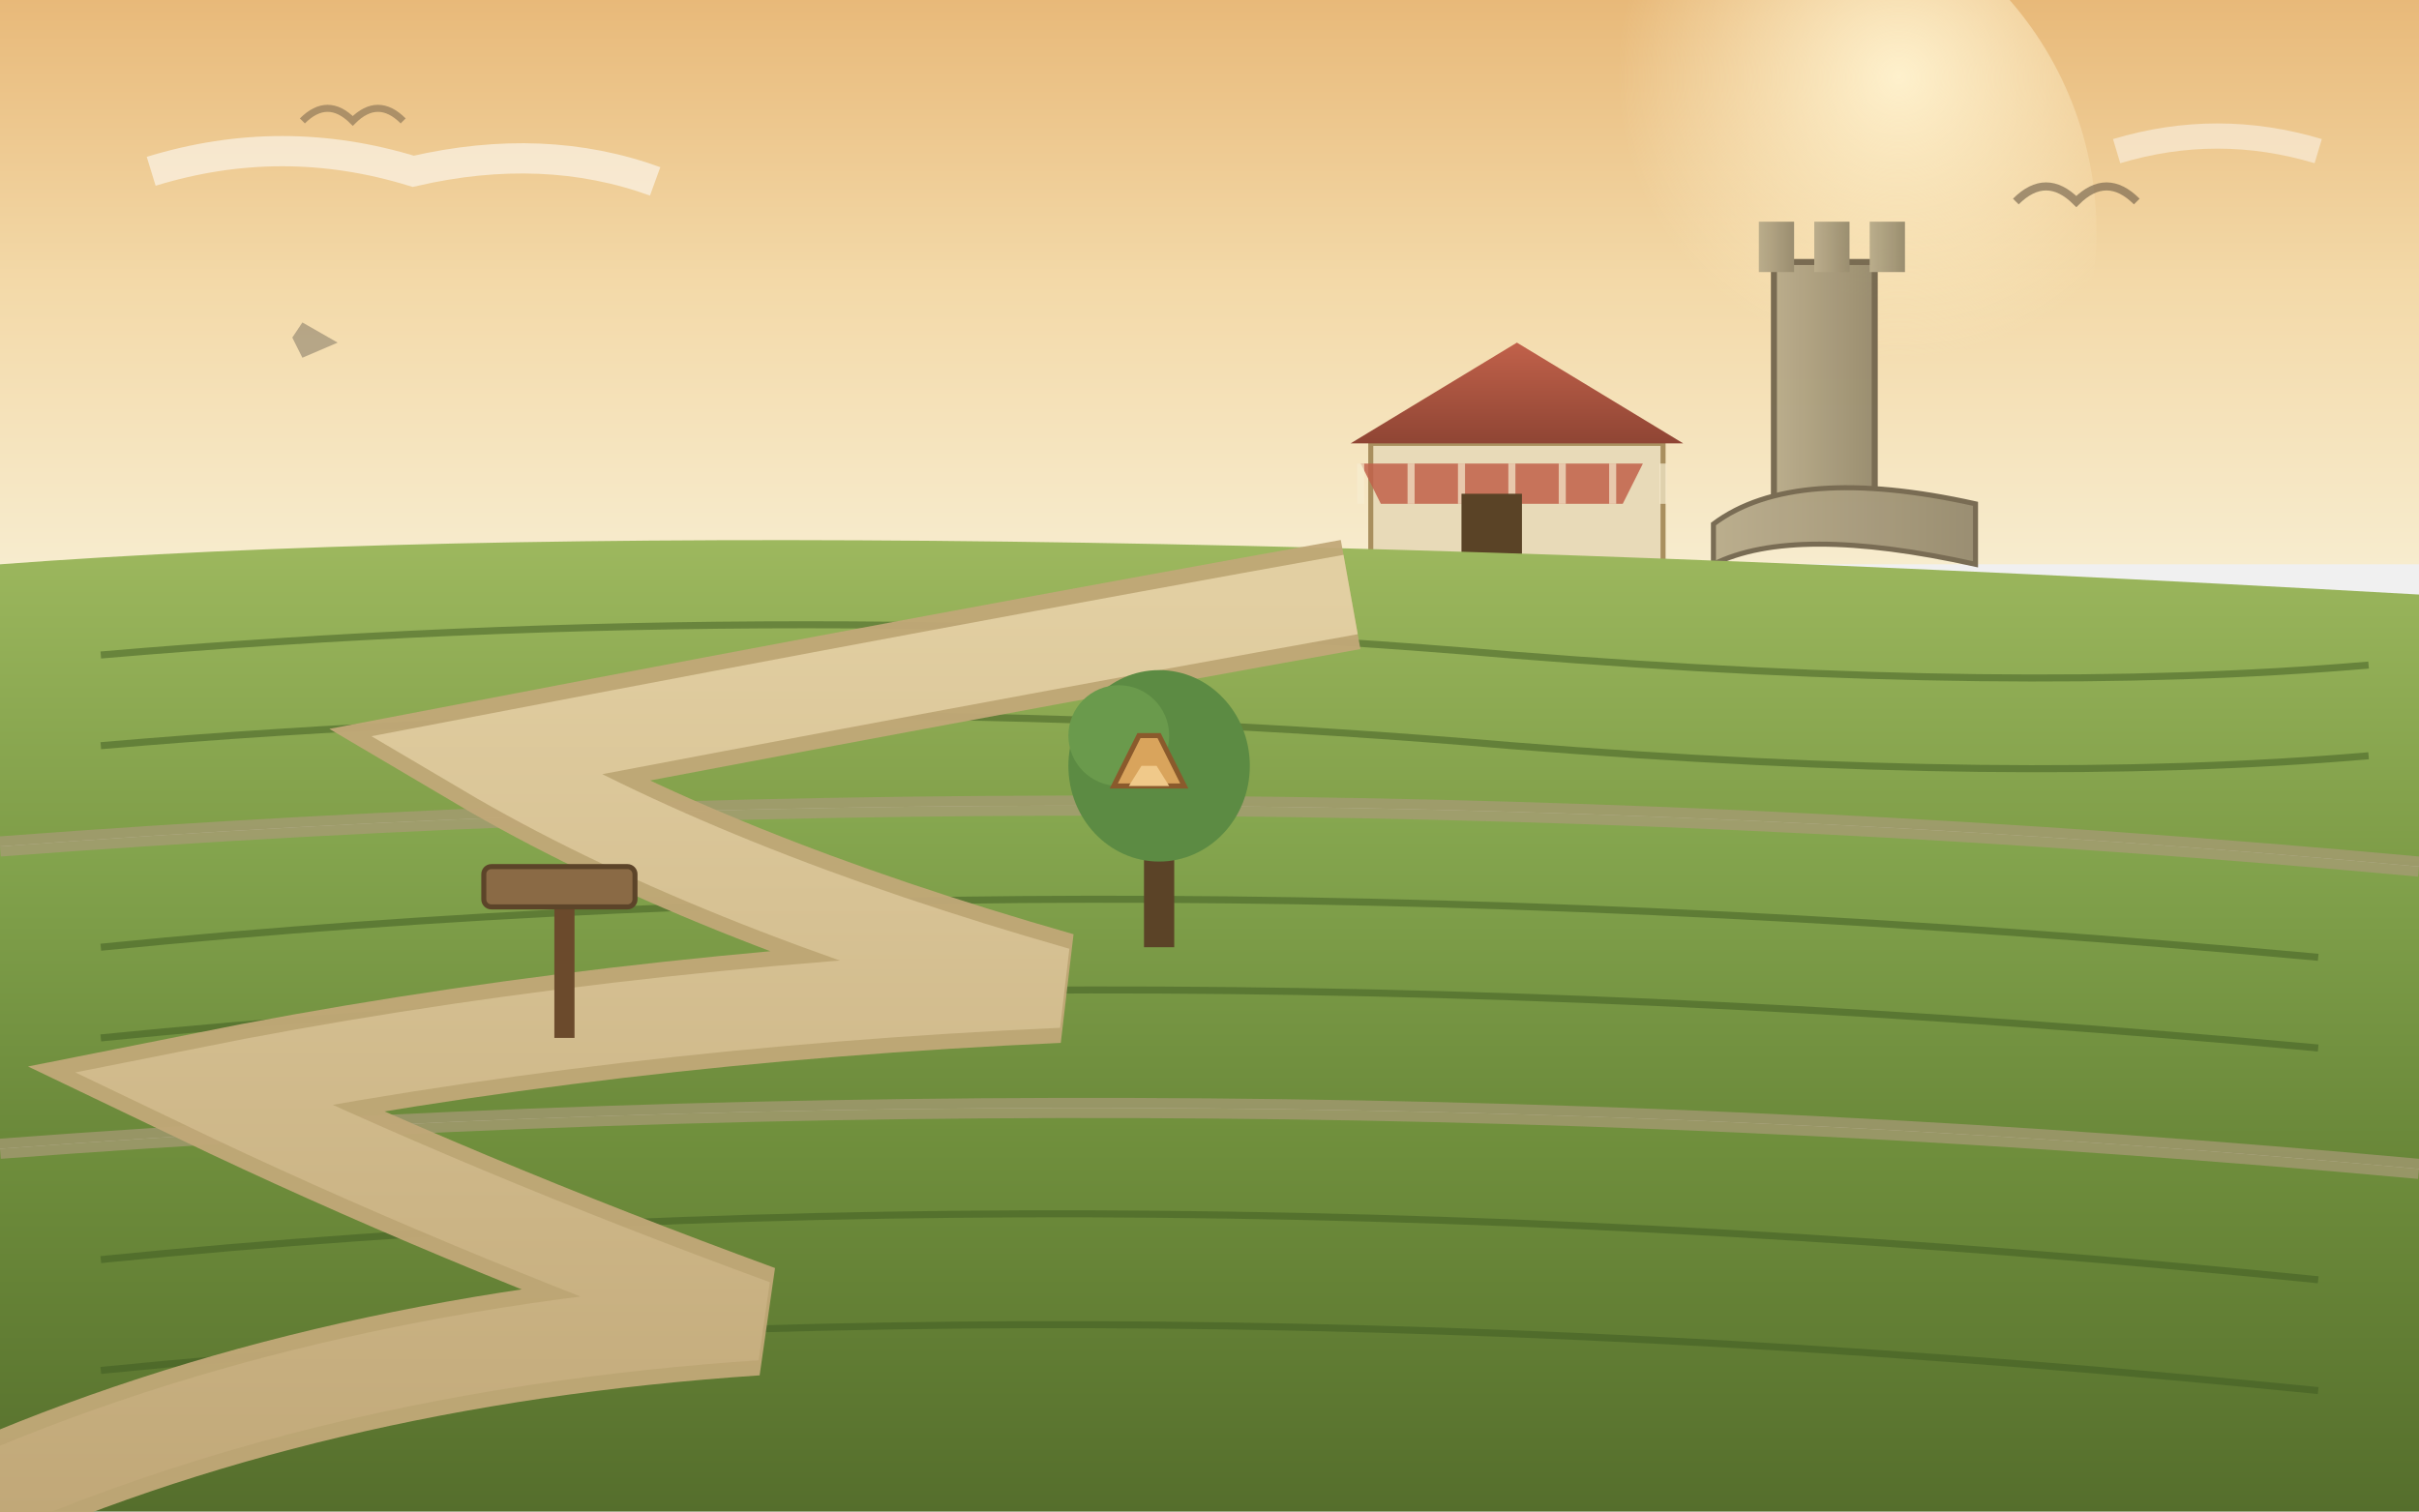
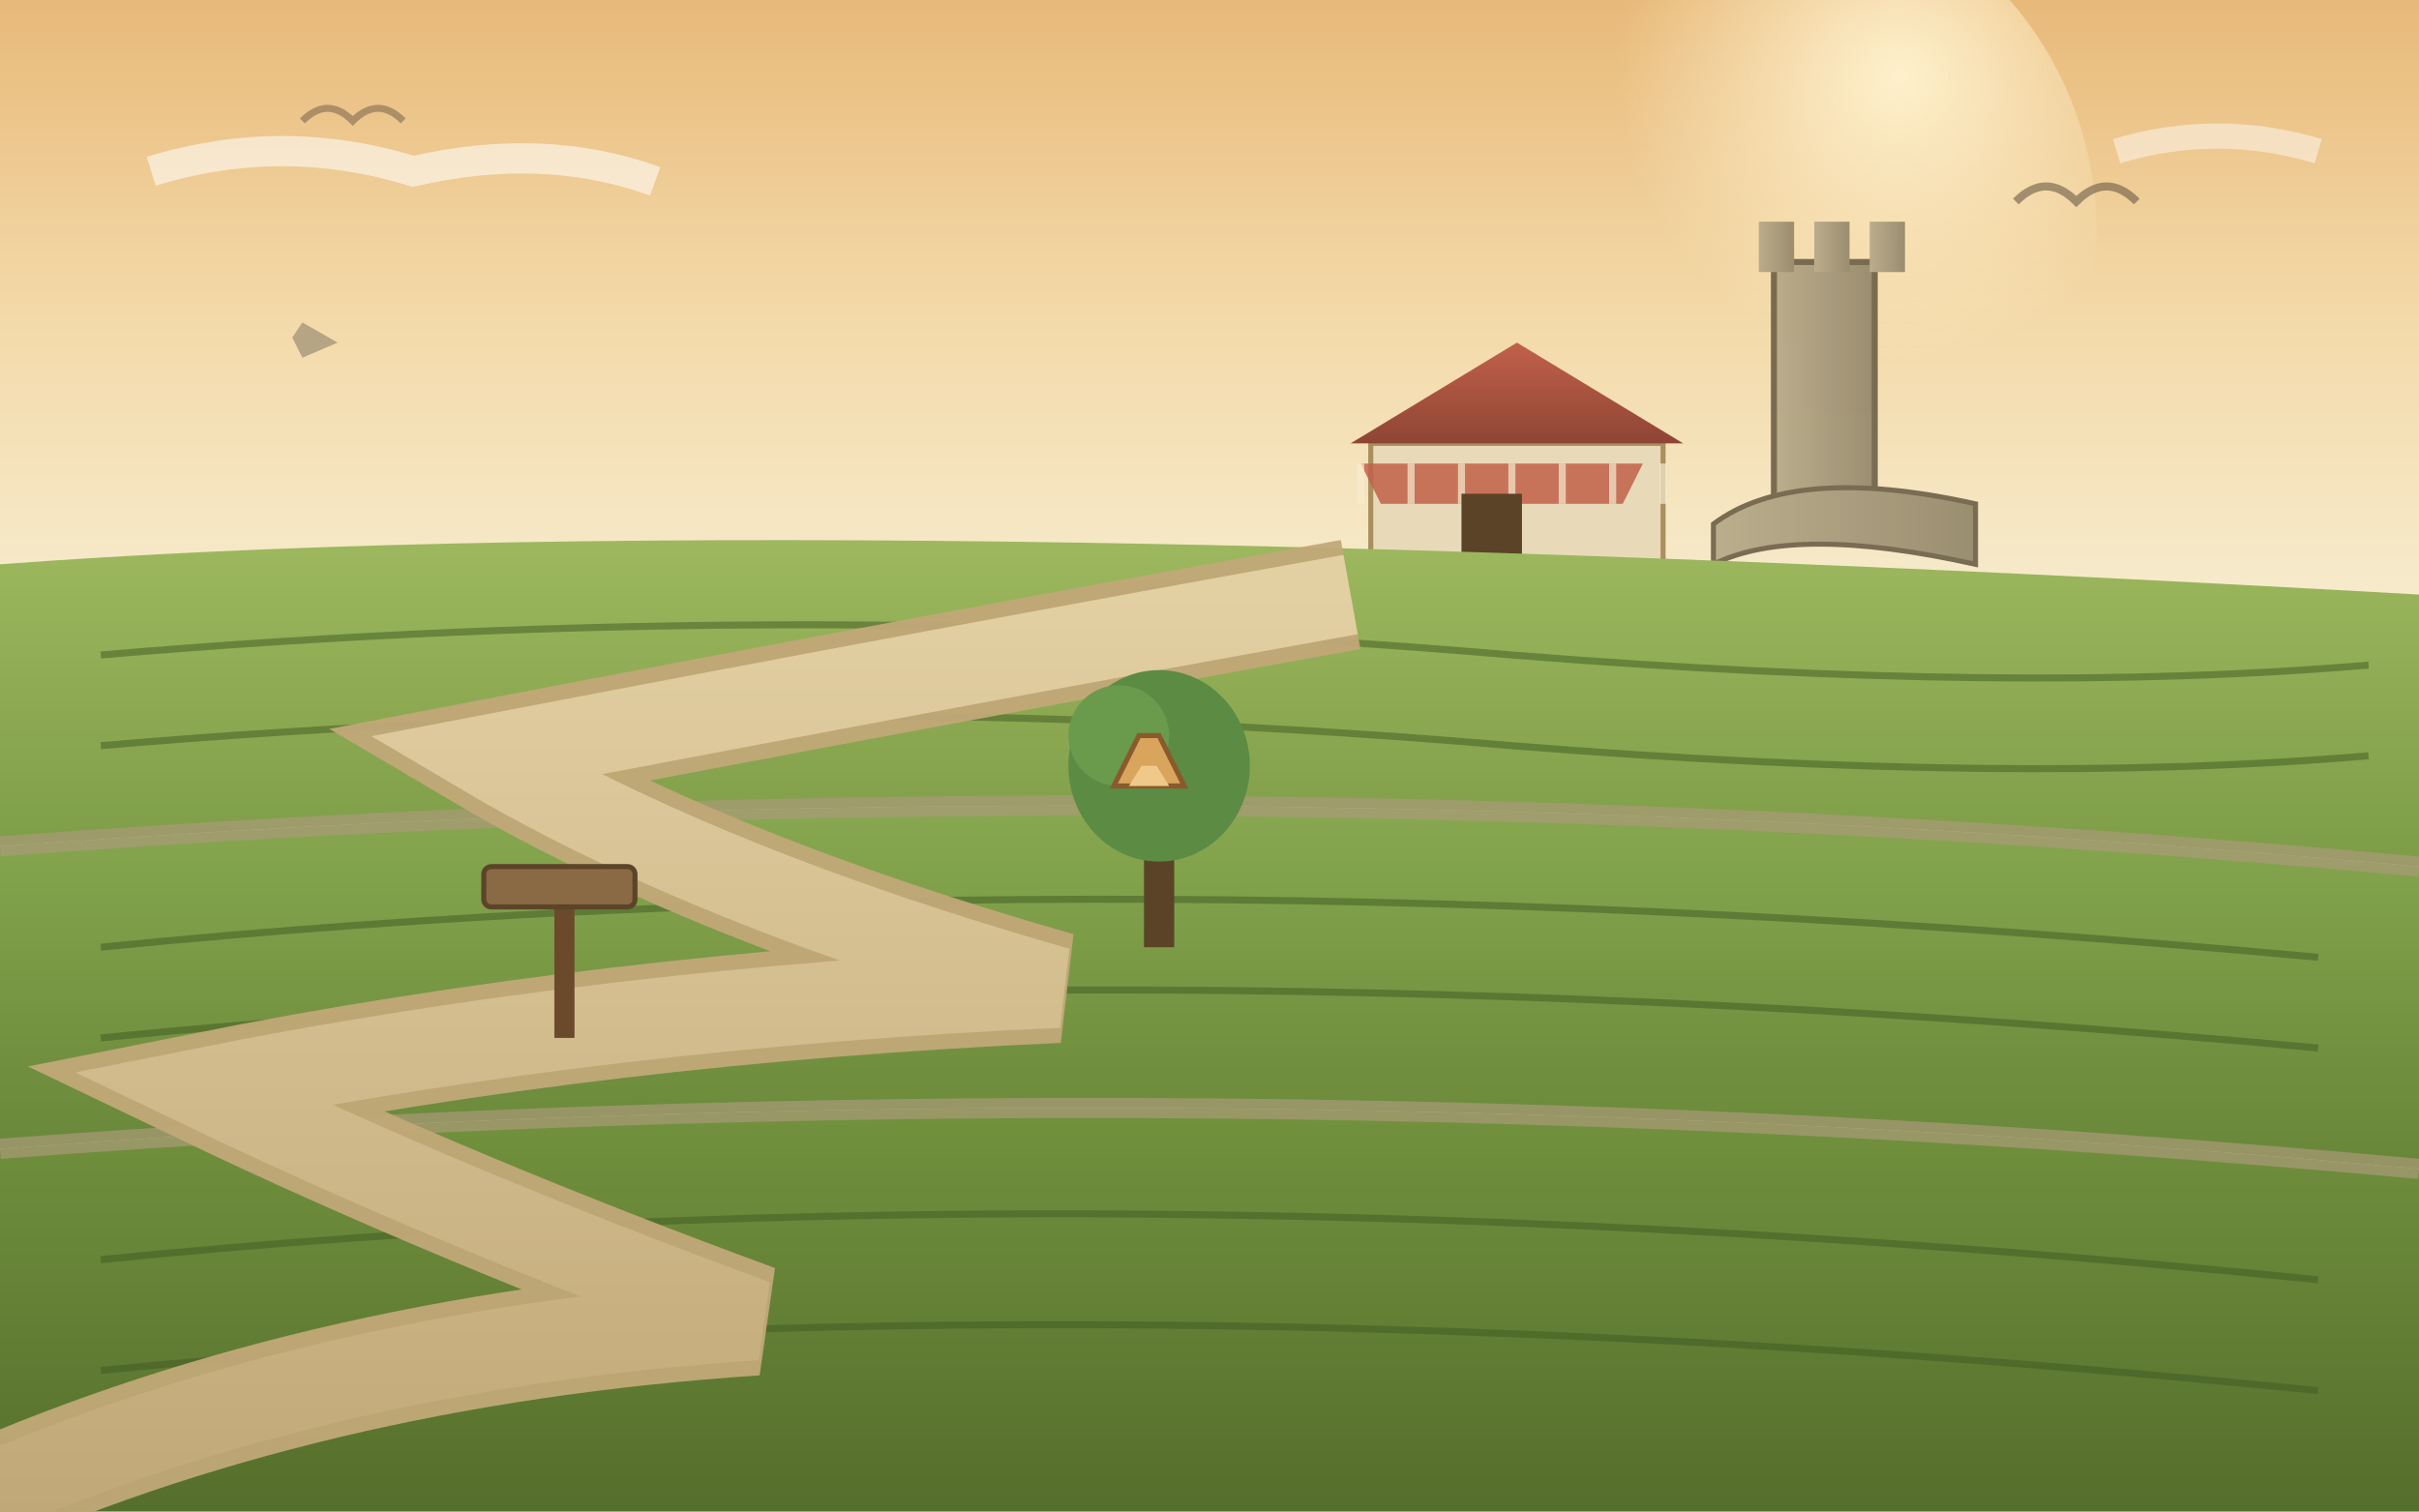
<svg xmlns="http://www.w3.org/2000/svg" viewBox="0 0 480 300" data-prefix="webs2" data-title="Socks refuses the last switchback until cake is confirmed to exist">
  <defs>
    <linearGradient id="webs2-sky" x1="0" y1="0" x2="0" y2="1">
      <stop offset="0" stop-color="#e8b979" />
      <stop offset="0.5" stop-color="#f3d9a8" />
      <stop offset="1" stop-color="#f7ecce" />
    </linearGradient>
    <radialGradient id="webs2-sun" cx="0.72" cy="0.28" r="0.4">
      <stop offset="0" stop-color="#fff3d0" stop-opacity="0.95" />
      <stop offset="1" stop-color="#fff3d0" stop-opacity="0" />
    </radialGradient>
    <linearGradient id="webs2-terrace1" x1="0" y1="0" x2="0" y2="1">
      <stop offset="0" stop-color="#9db85e" />
      <stop offset="1" stop-color="#7d9c47" />
    </linearGradient>
    <linearGradient id="webs2-terrace2" x1="0" y1="0" x2="0" y2="1">
      <stop offset="0" stop-color="#87a850" />
      <stop offset="1" stop-color="#688638" />
    </linearGradient>
    <linearGradient id="webs2-terrace3" x1="0" y1="0" x2="0" y2="1">
      <stop offset="0" stop-color="#72923e" />
      <stop offset="1" stop-color="#556e2c" />
    </linearGradient>
    <linearGradient id="webs2-path" x1="0" y1="0" x2="0" y2="1">
      <stop offset="0" stop-color="#e2cfa2" />
      <stop offset="1" stop-color="#c1a878" />
    </linearGradient>
    <linearGradient id="webs2-roof" x1="0" y1="0" x2="0" y2="1">
      <stop offset="0" stop-color="#c1614a" />
      <stop offset="1" stop-color="#8f4534" />
    </linearGradient>
    <linearGradient id="webs2-stone" x1="0" y1="0" x2="1" y2="0">
      <stop offset="0" stop-color="#b6a988" />
      <stop offset="1" stop-color="#93876a" />
    </linearGradient>
  </defs>
-   <rect x="0" y="0" width="480" height="112" fill="url(#webs2-sky)" />
+   <rect x="0" y="0" width="480" height="122" fill="url(#webs2-sky)" />
  <circle cx="346" cy="46" r="70" fill="url(#webs2-sun)" />
  <path d="M30 34 Q56 26 82 34 Q108 28 130 36" stroke="#ffffff" stroke-width="6" fill="none" opacity="0.55" />
  <path d="M420 30 Q440 24 460 30" stroke="#ffffff" stroke-width="5" fill="none" opacity="0.45" />
  <path d="M60 64 l7 4 l-7 3 l-2 -4z" fill="#5a5248" opacity="0.4" />
  <g opacity="0.92">
    <rect x="352" y="52" width="20" height="52" fill="url(#webs2-stone)" stroke="#6f624a" stroke-width="1.2" />
    <rect x="349" y="44" width="7" height="10" fill="url(#webs2-stone)" />
    <rect x="360" y="44" width="7" height="10" fill="url(#webs2-stone)" />
    <rect x="371" y="44" width="7" height="10" fill="url(#webs2-stone)" />
    <path d="M340 104 Q356 92 392 100 L392 112 Q356 104 340 112 Z" fill="url(#webs2-stone)" stroke="#6f624a" stroke-width="1" />
  </g>
  <g>
    <rect x="272" y="88" width="58" height="26" fill="#e8dab8" stroke="#a98f5e" stroke-width="1" />
    <path d="M268 88 L301 68 L334 88 Z" fill="url(#webs2-roof)" />
    <path d="M270 92 h56 l-4 8 h-48 z" fill="#c1614a" opacity="0.85" />
    <path d="M270 92 l0 8 M280 92 l0 8 M290 92 l0 8 M300 92 l0 8 M310 92 l0 8 M320 92 l0 8 M330 92 l0 8" stroke="#f7ecce" stroke-width="1.4" opacity="0.7" />
    <rect x="290" y="98" width="12" height="16" fill="#5a4326" />
  </g>
  <g transform="translate(300 122)">
    <ellipse cx="0" cy="9" rx="16" ry="4" fill="#4a3320" opacity="0.3" />
    <rect x="-1.5" y="-4" width="3" height="13" fill="#7a5a35" />
    <ellipse cx="0" cy="-4" rx="15" ry="5" fill="#e8dab8" stroke="#a98f5e" stroke-width="1" />
    <path d="M-6 -6 Q0 -12 6 -6 L5 -2 Q0 -5 -5 -2 Z" fill="#d9a45c" />
    <path d="M-3 -6 L3 -6 L2 -1 L-2 -1 Z" fill="#f0c98a" />
    <circle cx="0" cy="-7" r="1.3" fill="#c9564f" />
  </g>
  <path d="M0 112 Q160 100 480 118 L480 118 L480 172 Q240 150 0 168 L0 112 Z" fill="url(#webs2-terrace1)" />
  <path d="M0 168 Q240 150 480 172 L480 232 Q240 210 0 228 L0 168 Z" fill="url(#webs2-terrace2)" />
  <path d="M0 228 Q240 210 480 232 L480 300 L0 300 Z" fill="url(#webs2-terrace3)" />
  <g stroke="#3e5a22" stroke-width="1.4" opacity="0.5" fill="none">
    <path d="M20 130 Q160 118 300 130 Q400 138 470 132" />
    <path d="M20 148 Q160 136 300 148 Q400 156 470 150" />
    <path d="M20 188 Q220 168 460 190" />
    <path d="M20 206 Q220 186 460 208" />
    <path d="M20 250 Q220 230 460 254" />
    <path d="M20 272 Q220 252 460 276" />
  </g>
  <path d="M0 168 Q240 150 480 172" stroke="#a99a78" stroke-width="4" fill="none" opacity="0.7" />
  <path d="M0 228 Q240 210 480 232" stroke="#a99a78" stroke-width="4" fill="none" opacity="0.7" />
  <path d="M-10 300 Q60 268 150 262 Q90 240 40 216 Q120 200 210 196 Q140 176 96 150 Q190 132 268 118" stroke="#c1a878" stroke-width="22" fill="none" opacity="0.95" />
  <path d="M-10 300 Q60 268 150 262 Q90 240 40 216 Q120 200 210 196 Q140 176 96 150 Q190 132 268 118" stroke="url(#webs2-path)" stroke-width="16" fill="none" />
  <g transform="translate(112 206)">
    <rect x="-2" y="-30" width="4" height="30" fill="#6b4a2c" />
    <rect x="-16" y="-34" width="30" height="8" rx="1.5" fill="#8a6a45" stroke="#5c4429" stroke-width="1" />
  </g>
  <g transform="translate(230 168)">
    <rect x="-3" y="0" width="6" height="20" fill="#5b4327" />
    <ellipse cx="0" cy="-16" rx="18" ry="19" fill="#5c8b43" />
    <ellipse cx="-8" cy="-22" rx="10" ry="10" fill="#6a9a4c" />
  </g>
  <g transform="translate(20 190) scale(0.5) rotate(-3)">
    <use href="#advc-socks" width="200" height="200" />
  </g>
  <g transform="translate(150 88) scale(0.46)">
    <use href="#advc-cinnamon" width="240" height="240" />
  </g>
  <g transform="translate(228 152)">
    <path d="M-7 4 L7 4 L2 -6 L-2 -6 Z" fill="#d9a45c" stroke="#8a5a2c" stroke-width="1" />
    <path d="M-4 4 L4 4 L1.5 0 L-1.5 0 Z" fill="#f0c98a" />
  </g>
  <path d="M400 40 q6 -6 12 0 q6 -6 12 0" stroke="#6b5a44" stroke-width="1.6" fill="none" opacity="0.6" />
  <path d="M60 24 q5 -5 10 0 q5 -5 10 0" stroke="#6b5a44" stroke-width="1.4" fill="none" opacity="0.5" />
</svg>
